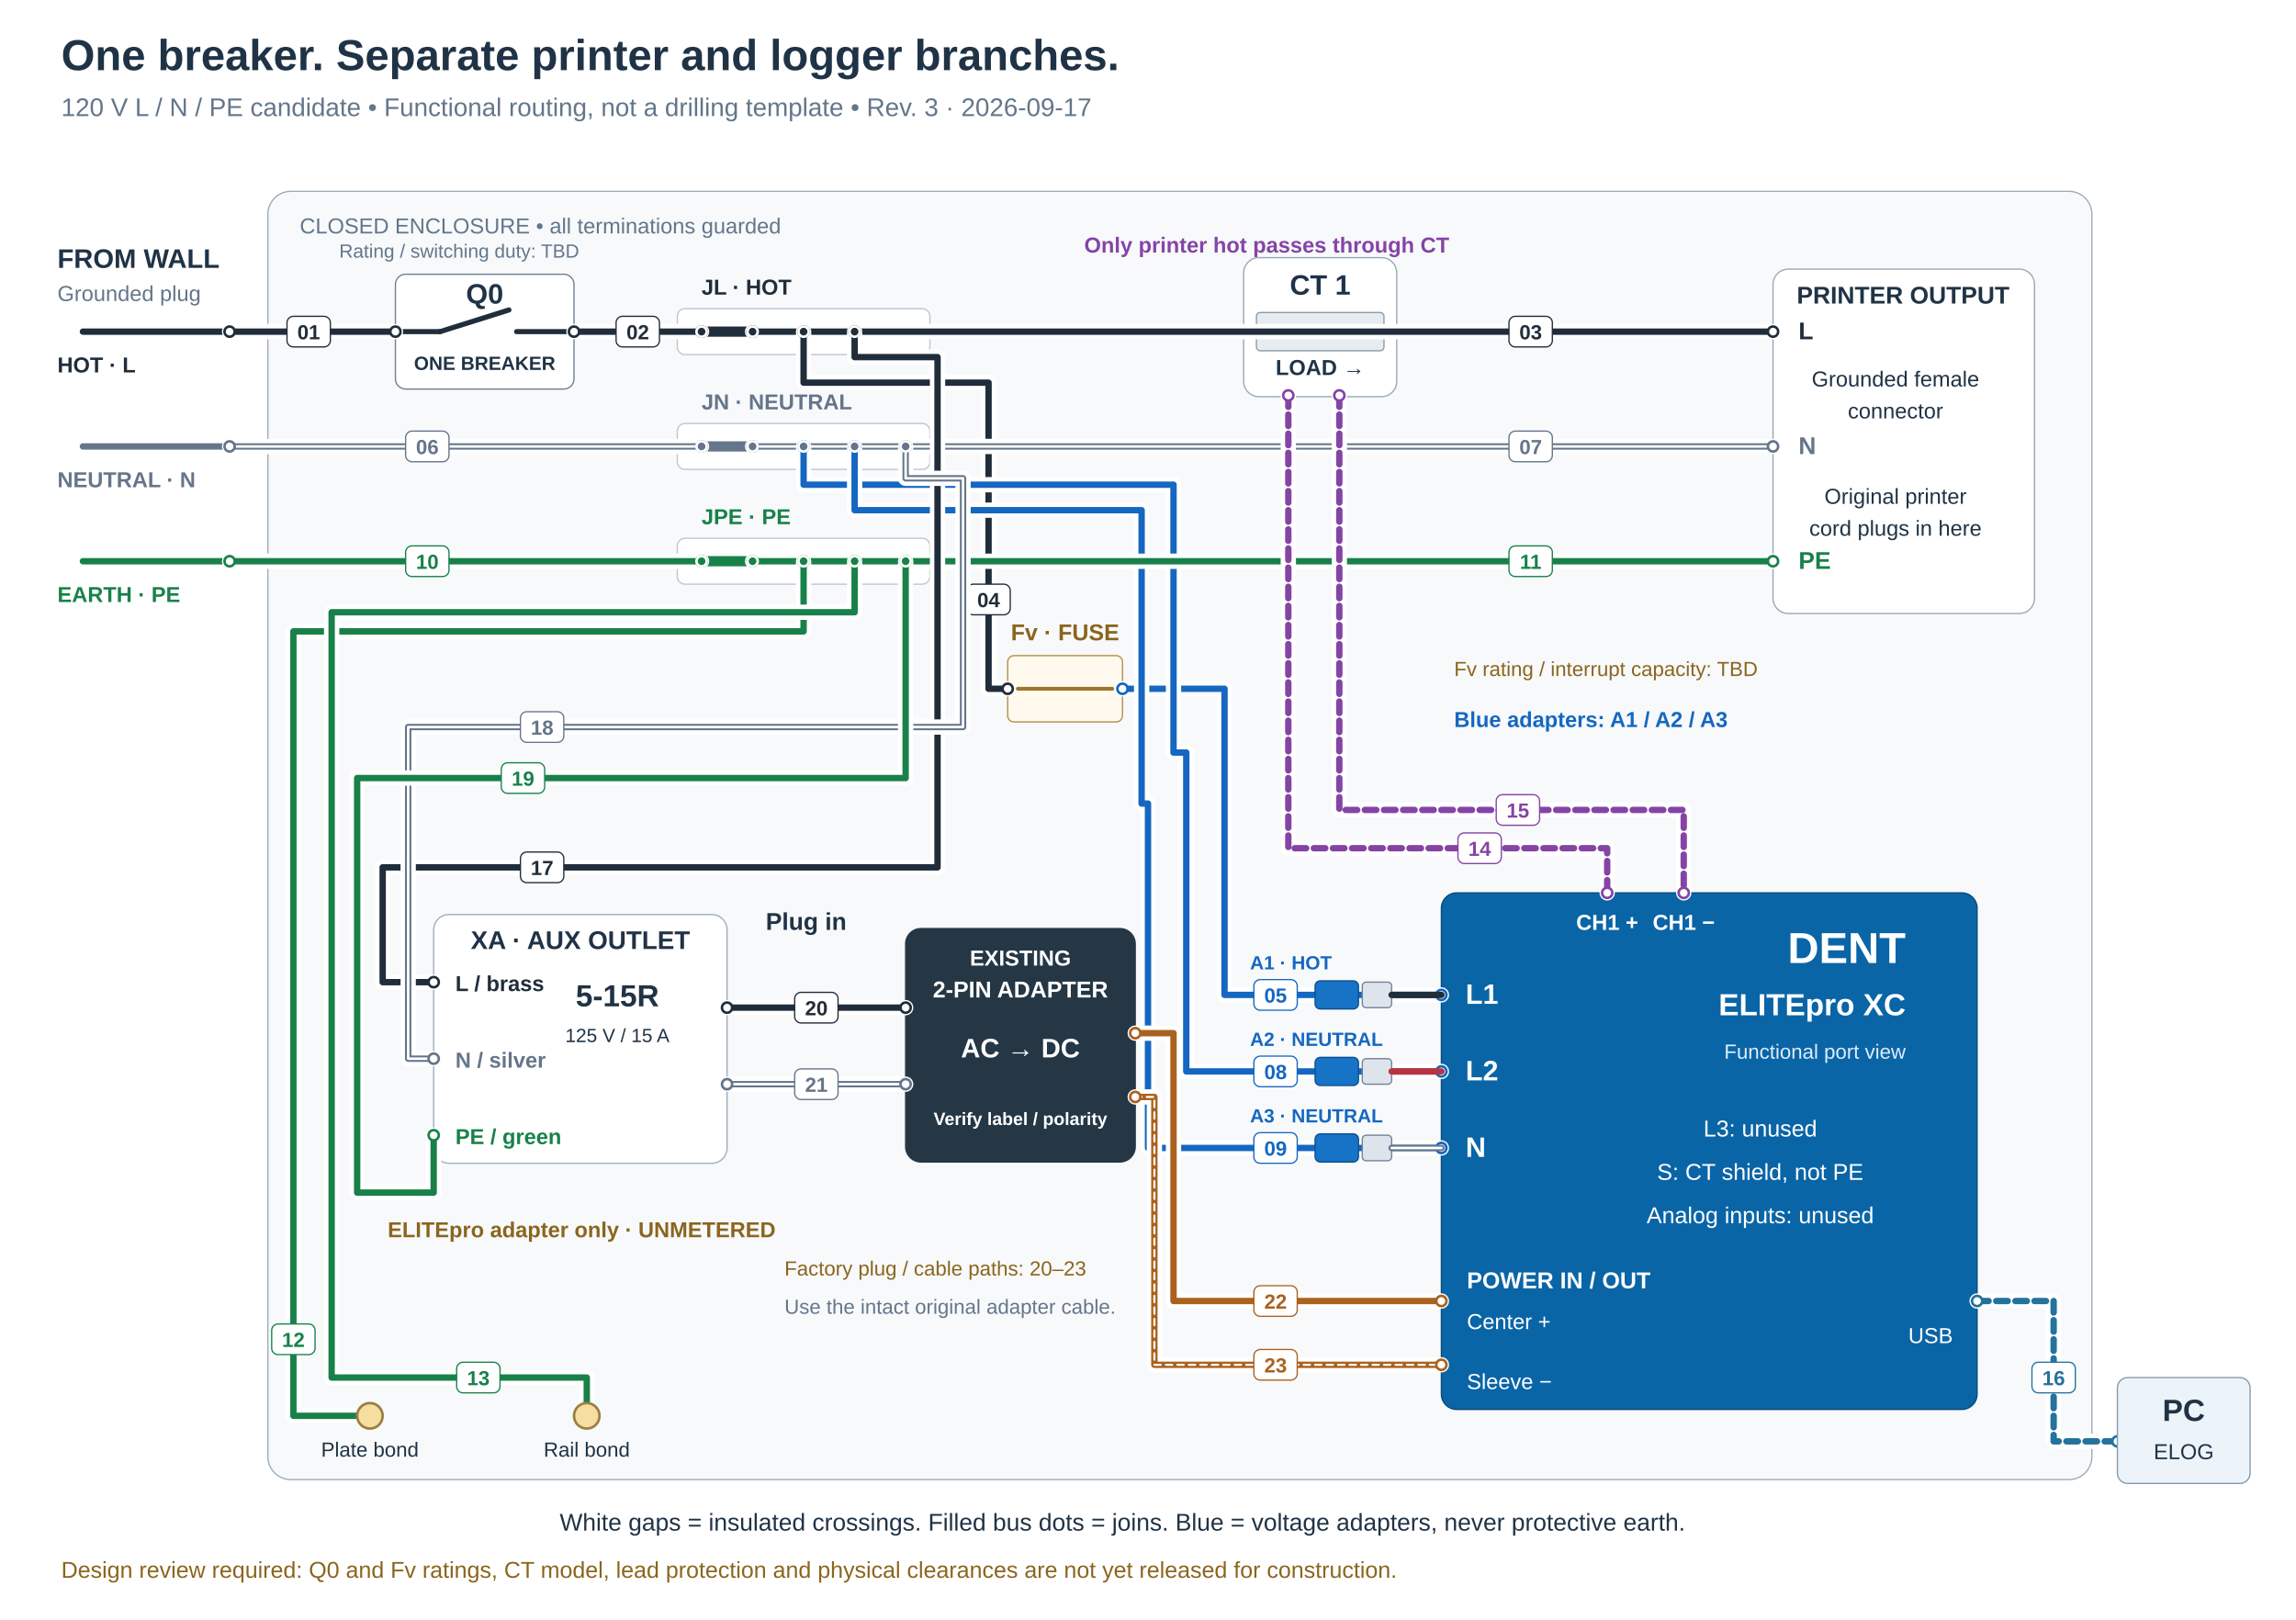
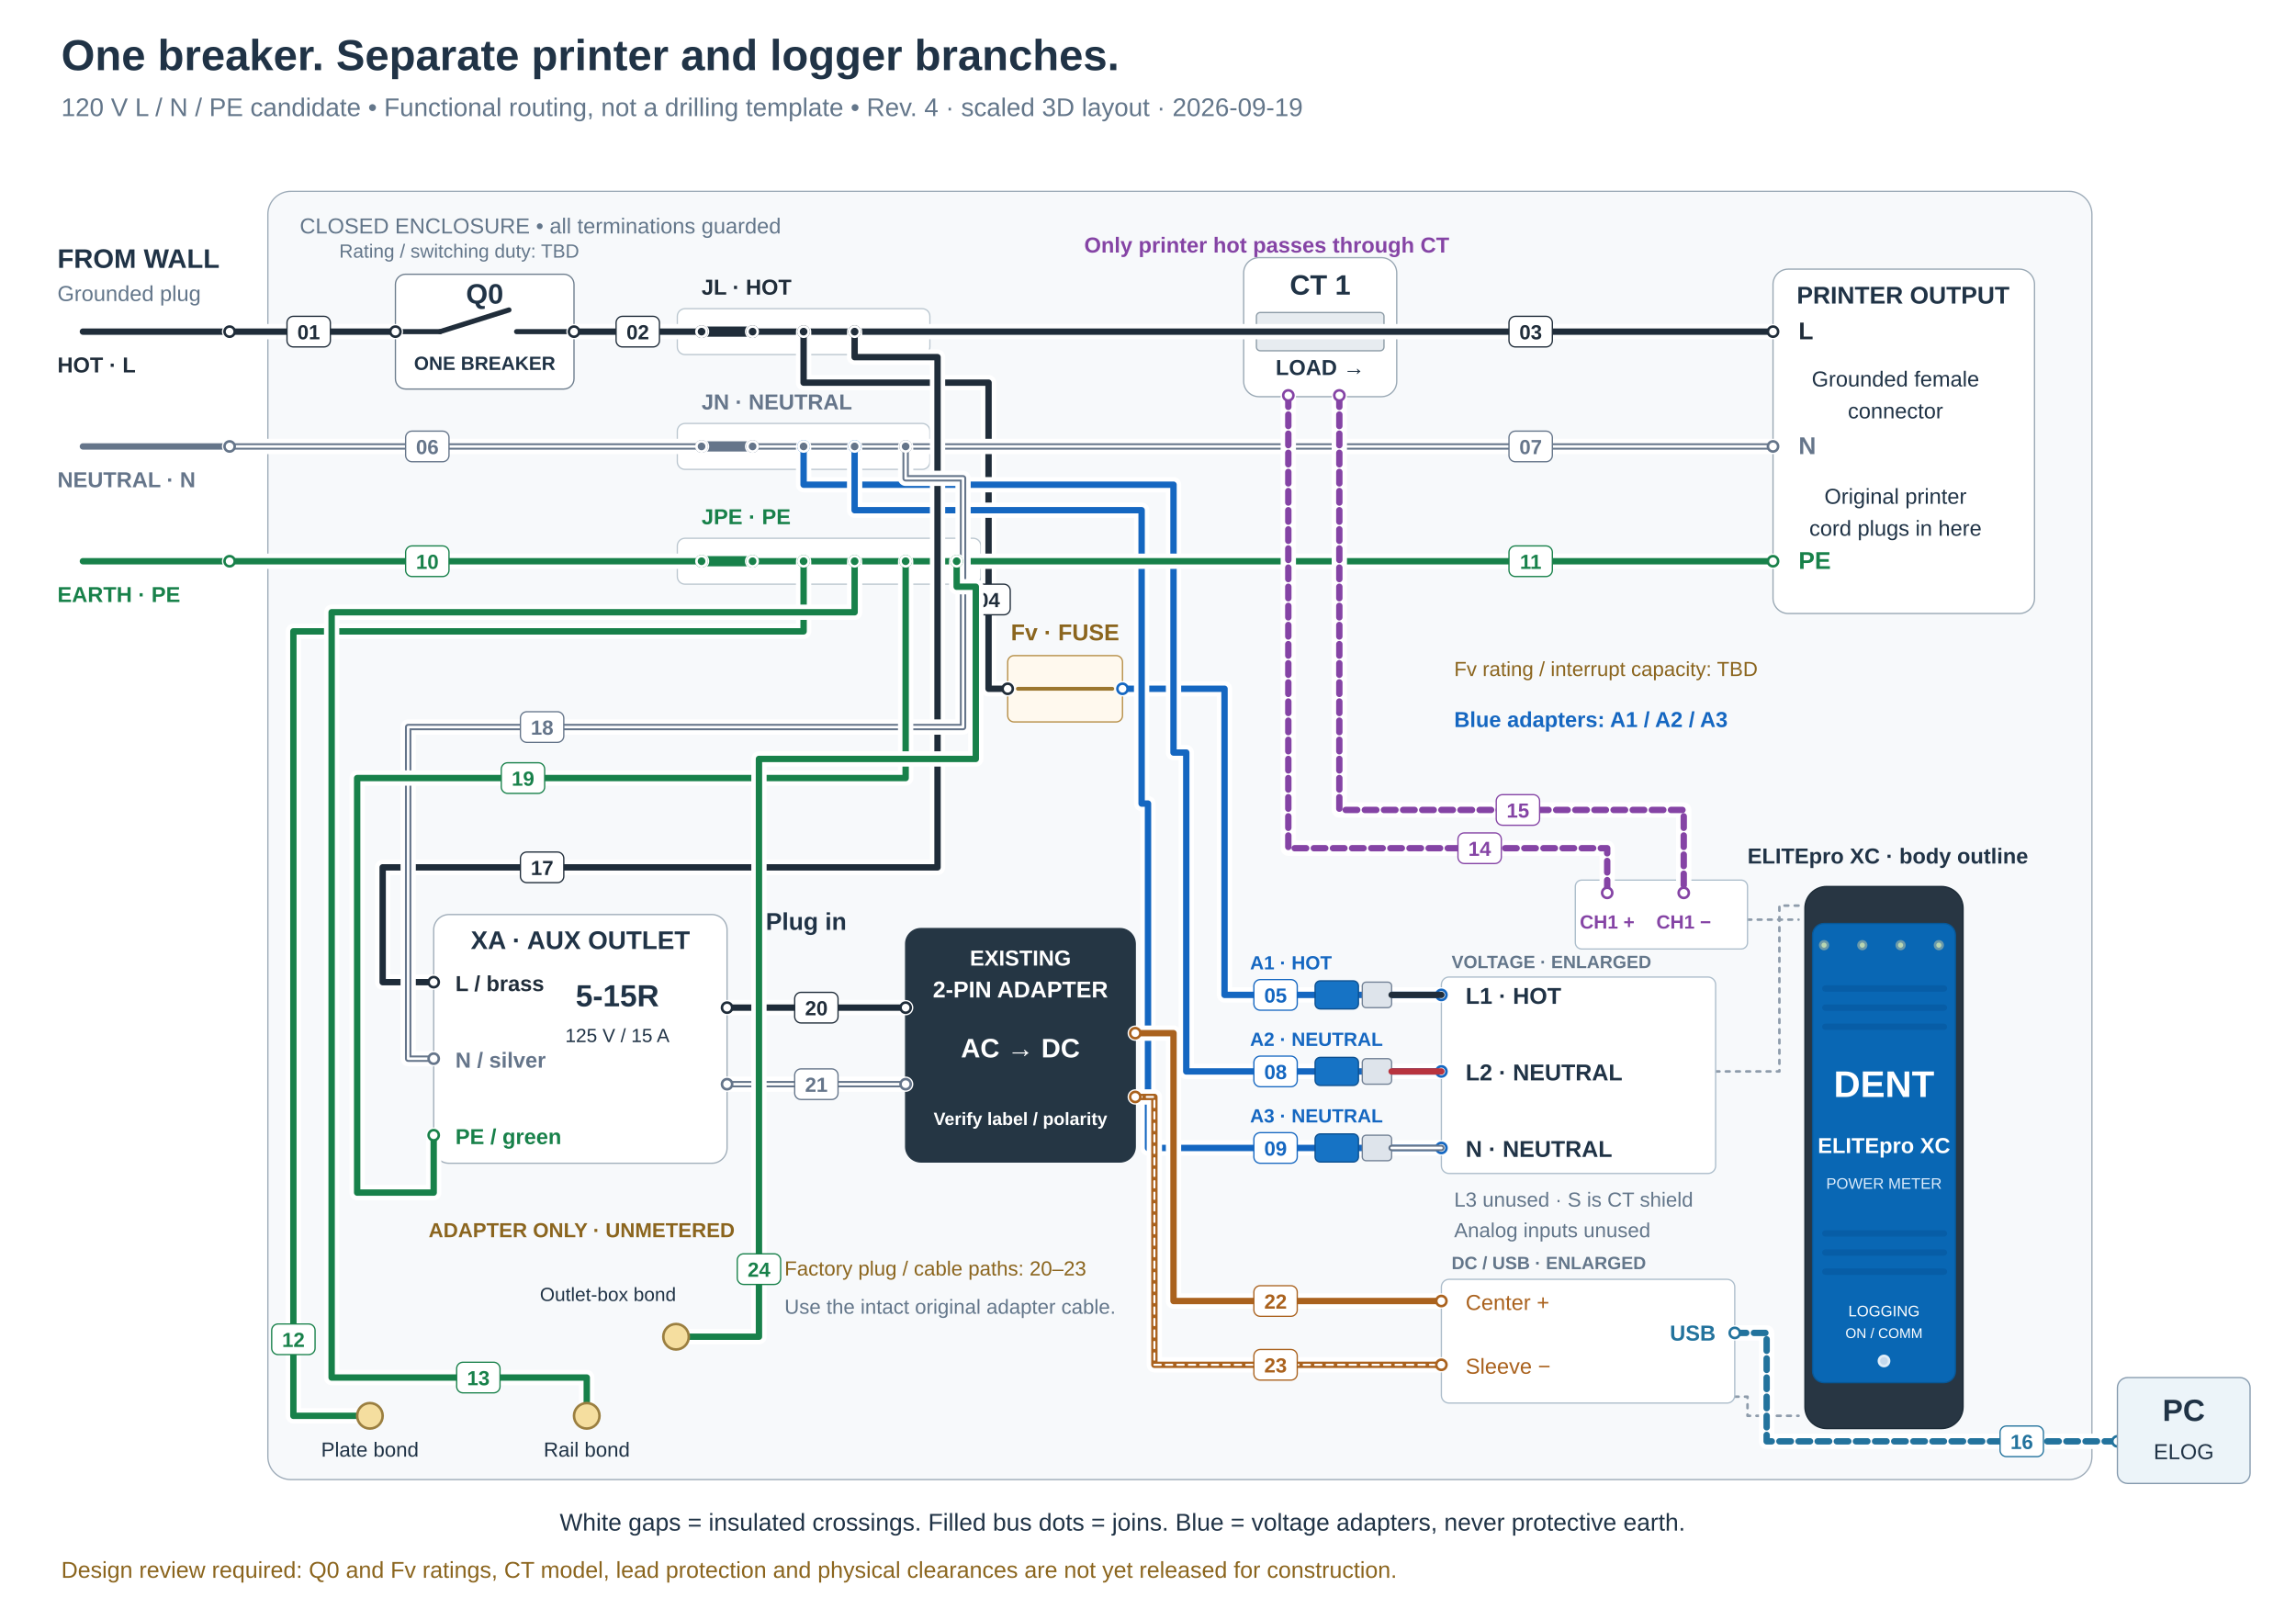
- <svg xmlns="http://www.w3.org/2000/svg" width="1800" height="1270" viewBox="0 0 1800 1270" role="img" aria-label="Single-breaker ELITEpro XC enclosure schematic, revision 3">
+ <svg xmlns="http://www.w3.org/2000/svg" width="1800" height="1270" viewBox="0 0 1800 1270" role="img" aria-label="Single-breaker ELITEpro XC enclosure schematic, revision 4">
  <style>text{font-family:Arial,Helvetica,sans-serif}.wire{cursor:pointer;transition:opacity .15s}.muted{opacity:.09}.selected .core{stroke-width:9}.wire:focus{outline:none}.wire:focus .core{stroke-width:9}</style>
  <rect x="0" y="0" width="1800" height="1270" rx="0" fill="#fff" stroke="#fff" />
  <text x="48" y="55" font-size="34" fill="#203346" font-weight="700" text-anchor="start">One breaker. Separate printer and logger branches.</text>
-   <text x="48" y="91" font-size="20" fill="#63768a" font-weight="400" text-anchor="start">120 V L / N / PE candidate • Functional routing, not a drilling template • Rev. 3 · 2026-09-17</text>
+   <text x="48" y="91" font-size="20" fill="#63768a" font-weight="400" text-anchor="start">120 V L / N / PE candidate • Functional routing, not a drilling template • Rev. 4 · scaled 3D layout · 2026-09-19</text>
  <rect x="210" y="150" width="1430" height="1010" rx="18" fill="#f7f9fb" stroke="#9dabb8" />
  <text x="235" y="183" font-size="17" fill="#63768a" font-weight="400" text-anchor="start">CLOSED ENCLOSURE • all terminations guarded</text>
  <text x="45" y="210" font-size="21" fill="#203346" font-weight="700" text-anchor="start">FROM WALL</text>
  <text x="45" y="236" font-size="17" fill="#63768a" font-weight="400" text-anchor="start">Grounded plug</text>
  <polyline points="65,260 180,260" fill="none" stroke="#202d3a" stroke-width="5" stroke-linecap="round" stroke-linejoin="round" />
  <text x="45" y="292" font-size="17" fill="#202d3a" font-weight="600" text-anchor="start">HOT · L</text>
  <polyline points="65,350 180,350" fill="none" stroke="#65758a" stroke-width="5" stroke-linecap="round" stroke-linejoin="round" />
  <text x="45" y="382" font-size="17" fill="#65758a" font-weight="600" text-anchor="start">NEUTRAL · N</text>
  <polyline points="65,440 180,440" fill="none" stroke="#18814a" stroke-width="5" stroke-linecap="round" stroke-linejoin="round" />
  <text x="45" y="472" font-size="17" fill="#18814a" font-weight="600" text-anchor="start">EARTH · PE</text>
  <rect x="310" y="215" width="140" height="90" rx="8" fill="#fff" stroke="#6e7e8e" />
  <text x="380" y="238" font-size="22" fill="#203346" font-weight="700" text-anchor="middle">Q0</text>
  <polyline points="310,260 345,260" fill="none" stroke="#202d3a" stroke-width="4" stroke-linecap="round" stroke-linejoin="round" />
  <polyline points="405,260 450,260" fill="none" stroke="#202d3a" stroke-width="4" stroke-linecap="round" stroke-linejoin="round" />
  <polyline points="345,260 399,243" fill="none" stroke="#202d3a" stroke-width="4" stroke-linecap="round" stroke-linejoin="round" />
  <text x="380" y="290" font-size="15" fill="#203346" font-weight="700" text-anchor="middle">ONE BREAKER</text>
  <text x="360" y="202" font-size="15" fill="#63768a" font-weight="400" text-anchor="middle">Rating / switching duty: TBD</text>
  <rect x="531" y="242" width="198" height="36" rx="6" fill="#fff" stroke="#bbc7d0" />
  <polyline points="550,260 710,260" fill="none" stroke="#202d3a" stroke-width="8" stroke-linecap="round" stroke-linejoin="round" />
  <text x="550" y="231" font-size="17" fill="#202d3a" font-weight="700" text-anchor="start">JL · HOT</text>
  <rect x="531" y="332" width="198" height="36" rx="6" fill="#fff" stroke="#bbc7d0" />
  <polyline points="550,350 710,350" fill="none" stroke="#65758a" stroke-width="8" stroke-linecap="round" stroke-linejoin="round" />
  <text x="550" y="321" font-size="17" fill="#65758a" font-weight="700" text-anchor="start">JN · NEUTRAL</text>
-   <rect x="531" y="422" width="198" height="36" rx="6" fill="#fff" stroke="#bbc7d0" />
-   <polyline points="550,440 710,440" fill="none" stroke="#18814a" stroke-width="8" stroke-linecap="round" stroke-linejoin="round" />
+   <rect x="531" y="422" width="238" height="36" rx="6" fill="#fff" stroke="#bbc7d0" />
+   <polyline points="550,440 750,440" fill="none" stroke="#18814a" stroke-width="8" stroke-linecap="round" stroke-linejoin="round" />
  <text x="550" y="411" font-size="17" fill="#18814a" font-weight="700" text-anchor="start">JPE · PE</text>
  <rect x="975" y="202" width="120" height="109" rx="12" fill="#fff" stroke="#99a8b4" />
  <rect x="985" y="245" width="100" height="30" rx="3" fill="#e7ecf0" stroke="#8c9ba6" />
  <text x="1035" y="231" font-size="22" fill="#203346" font-weight="700" text-anchor="middle">CT 1</text>
  <text x="1035" y="294" font-size="17" fill="#203346" font-weight="700" text-anchor="middle">LOAD →</text>
  <text x="850" y="198" font-size="17" fill="#8544a5" font-weight="600" text-anchor="start">Only printer hot passes through CT</text>
  <rect x="1390" y="211" width="205" height="270" rx="12" fill="#fff" stroke="#99a8b4" />
  <text x="1492" y="238" font-size="19" fill="#203346" font-weight="700" text-anchor="middle">PRINTER OUTPUT</text>
  <text x="1410" y="266" font-size="19" fill="#202d3a" font-weight="700" text-anchor="start">L</text>
  <text x="1410" y="356" font-size="19" fill="#65758a" font-weight="700" text-anchor="start">N</text>
  <text x="1410" y="446" font-size="19" fill="#18814a" font-weight="700" text-anchor="start">PE</text>
  <text x="1486" y="303" font-size="17" fill="#203346" font-weight="400" text-anchor="middle">Grounded female</text>
  <text x="1486" y="328" font-size="17" fill="#203346" font-weight="400" text-anchor="middle">connector</text>
  <text x="1486" y="395" font-size="17" fill="#203346" font-weight="400" text-anchor="middle">Original printer</text>
  <text x="1486" y="420" font-size="17" fill="#203346" font-weight="400" text-anchor="middle">cord plugs in here</text>
  <rect x="790" y="514" width="90" height="52" rx="5" fill="#fff9ee" stroke="#b58d46" />
  <polyline points="798,540 872,540" fill="none" stroke="#9c772f" stroke-width="3" stroke-linecap="round" stroke-linejoin="round" />
  <text x="835" y="502" font-size="18" fill="#8b651e" font-weight="700" text-anchor="middle">Fv · FUSE</text>
  <text x="1140" y="530" font-size="16" fill="#8b651e" font-weight="400" text-anchor="start">Fv rating / interrupt capacity: TBD</text>
  <text x="1140" y="570" font-size="17" fill="#1567c1" font-weight="700" text-anchor="start">Blue adapters: A1 / A2 / A3</text>
-   <rect x="1130" y="700" width="420" height="405" rx="12" fill="#0a65a7" stroke="#084a78" />
-   <text x="1494" y="755" font-size="34" fill="#fff" font-weight="700" text-anchor="end">DENT</text>
-   <text x="1494" y="796" font-size="24" fill="#fff" font-weight="600" text-anchor="end">ELITEpro XC</text>
-   <text x="1494" y="830" font-size="16" fill="#dfedfa" font-weight="400" text-anchor="end">Functional port view</text>
-   <text x="1149" y="787" font-size="22" fill="#fff" font-weight="700" text-anchor="start">L1</text>
-   <text x="1149" y="847" font-size="22" fill="#fff" font-weight="700" text-anchor="start">L2</text>
-   <text x="1149" y="907" font-size="22" fill="#fff" font-weight="700" text-anchor="start">N</text>
-   <text x="1380" y="891" font-size="18" fill="#fff" font-weight="500" text-anchor="middle">L3: unused</text>
-   <text x="1380" y="925" font-size="18" fill="#fff" font-weight="500" text-anchor="middle">S: CT shield, not PE</text>
-   <text x="1380" y="959" font-size="18" fill="#fff" font-weight="500" text-anchor="middle">Analog inputs: unused</text>
-   <text x="1260" y="729" font-size="17" fill="#fff" font-weight="600" text-anchor="middle">CH1 +</text>
-   <text x="1320" y="729" font-size="17" fill="#fff" font-weight="600" text-anchor="middle">CH1 −</text>
-   <text x="1150" y="1010" font-size="18" fill="#fff" font-weight="600" text-anchor="start">POWER IN / OUT</text>
-   <text x="1150" y="1042" font-size="17" fill="#fff" font-weight="400" text-anchor="start">Center +</text>
-   <text x="1150" y="1089" font-size="17" fill="#fff" font-weight="400" text-anchor="start">Sleeve −</text>
-   <text x="1531" y="1053" font-size="17" fill="#fff" font-weight="500" text-anchor="end">USB</text>
+   <polyline points="1370,721 1410,721" fill="none" stroke="#8e9cab" stroke-width="2" stroke-linecap="round" stroke-linejoin="round" stroke-dasharray="3 5" />
+   <polyline points="1345,840 1395,840 1395,710 1410,710" fill="none" stroke="#8e9cab" stroke-width="2" stroke-linecap="round" stroke-linejoin="round" stroke-dasharray="3 5" />
+   <polyline points="1360,1095 1370,1095 1370,1110 1410,1110" fill="none" stroke="#8e9cab" stroke-width="2" stroke-linecap="round" stroke-linejoin="round" stroke-dasharray="3 5" />
+   <text x="1480" y="677" font-size="17" fill="#203346" font-weight="600" text-anchor="middle">ELITEpro XC · body outline</text>
+   <rect x="1415" y="695" width="124" height="425" rx="17" fill="#283643" stroke="#1a2935" id="elitepro-body" />
+   <rect x="1421" y="724" width="112" height="360" rx="9" fill="#0967b4" stroke="#075797" />
+   <circle cx="1430" cy="741" r="3" fill="#b9d6b1" stroke="#6b99aa" stroke-width="2" />
+   <circle cx="1460" cy="741" r="3" fill="#b9d6b1" stroke="#6b99aa" stroke-width="2" />
+   <circle cx="1490" cy="741" r="3" fill="#b9d6b1" stroke="#6b99aa" stroke-width="2" />
+   <circle cx="1520" cy="741" r="3" fill="#b9d6b1" stroke="#6b99aa" stroke-width="2" />
+   <rect x="1429" y="773" width="97" height="4" rx="2" fill="#075da6" stroke="#075da6" />
+   <rect x="1429" y="788" width="97" height="4" rx="2" fill="#075da6" stroke="#075da6" />
+   <rect x="1429" y="803" width="97" height="4" rx="2" fill="#075da6" stroke="#075da6" />
+   <rect x="1429" y="965" width="97" height="4" rx="2" fill="#075da6" stroke="#075da6" />
+   <rect x="1429" y="980" width="97" height="4" rx="2" fill="#075da6" stroke="#075da6" />
+   <rect x="1429" y="995" width="97" height="4" rx="2" fill="#075da6" stroke="#075da6" />
+   <text x="1477" y="860" font-size="29" fill="#fff" font-weight="700" text-anchor="middle">DENT</text>
+   <text x="1477" y="904" font-size="17" fill="#fff" font-weight="600" text-anchor="middle">ELITEpro XC</text>
+   <text x="1477" y="932" font-size="12" fill="#dcecfb" font-weight="500" text-anchor="middle">POWER METER</text>
+   <text x="1477" y="1032" font-size="12" fill="#fff" font-weight="500" text-anchor="middle">LOGGING</text>
+   <text x="1477" y="1049" font-size="11" fill="#fff" font-weight="400" text-anchor="middle">ON / COMM</text>
+   <circle cx="1477" cy="1067" r="4" fill="#c4d8ec" stroke="#e0edf8" stroke-width="2" />
+   <rect x="1235" y="690" width="135" height="54" rx="5" fill="#fff" stroke="#acbdcb" />
+   <text x="1260" y="728" font-size="15" fill="#8544a5" font-weight="600" text-anchor="middle">CH1 +</text>
+   <text x="1320" y="728" font-size="15" fill="#8544a5" font-weight="600" text-anchor="middle">CH1 −</text>
+   <text x="1138" y="759" font-size="14" fill="#63768a" font-weight="600" text-anchor="start">VOLTAGE · ENLARGED</text>
+   <rect x="1130" y="766" width="215" height="154" rx="6" fill="#fff" stroke="#acbdcb" />
+   <text x="1149" y="787" font-size="18" fill="#203346" font-weight="600" text-anchor="start">L1 · HOT</text>
+   <text x="1149" y="847" font-size="18" fill="#203346" font-weight="600" text-anchor="start">L2 · NEUTRAL</text>
+   <text x="1149" y="907" font-size="18" fill="#203346" font-weight="600" text-anchor="start">N · NEUTRAL</text>
+   <text x="1140" y="946" font-size="16" fill="#63768a" font-weight="400" text-anchor="start">L3 unused · S is CT shield</text>
+   <text x="1140" y="970" font-size="16" fill="#63768a" font-weight="400" text-anchor="start">Analog inputs unused</text>
+   <text x="1138" y="995" font-size="14" fill="#63768a" font-weight="600" text-anchor="start">DC / USB · ENLARGED</text>
+   <rect x="1130" y="1003" width="230" height="97" rx="6" fill="#fff" stroke="#acbdcb" />
+   <text x="1149" y="1027" font-size="17" fill="#aa621e" font-weight="400" text-anchor="start">Center +</text>
+   <text x="1149" y="1077" font-size="17" fill="#aa621e" font-weight="400" text-anchor="start">Sleeve −</text>
+   <text x="1345" y="1051" font-size="17" fill="#23739d" font-weight="600" text-anchor="end">USB</text>
  <rect x="340" y="717" width="230" height="195" rx="12" fill="#fff" stroke="#a0adb9" />
  <text x="455" y="744" font-size="20" fill="#203346" font-weight="700" text-anchor="middle">XA · AUX OUTLET</text>
  <text x="357" y="777" font-size="17" fill="#202d3a" font-weight="600" text-anchor="start">L / brass</text>
  <text x="357" y="837" font-size="17" fill="#65758a" font-weight="600" text-anchor="start">N / silver</text>
  <text x="357" y="897" font-size="17" fill="#18814a" font-weight="600" text-anchor="start">PE / green</text>
  <text x="484" y="789" font-size="24" fill="#203346" font-weight="700" text-anchor="middle">5-15R</text>
  <text x="484" y="817" font-size="15" fill="#203346" font-weight="400" text-anchor="middle">125 V / 15 A</text>
-   <text x="456" y="970" font-size="17" fill="#8b651e" font-weight="600" text-anchor="middle">ELITEpro adapter only · UNMETERED</text>
+   <text x="456" y="970" font-size="16" fill="#8b651e" font-weight="600" text-anchor="middle">ADAPTER ONLY · UNMETERED</text>
  <rect x="710" y="728" width="180" height="183" rx="12" fill="#253644" stroke="#253644" />
  <text x="800" y="757" font-size="17" fill="#fff" font-weight="600" text-anchor="middle">EXISTING</text>
  <text x="800" y="782" font-size="18" fill="#fff" font-weight="600" text-anchor="middle">2-PIN ADAPTER</text>
  <text x="800" y="829" font-size="21" fill="#fff" font-weight="600" text-anchor="middle">AC → DC</text>
  <text x="800" y="882" font-size="14" fill="#fff" font-weight="600" text-anchor="middle">Verify label / polarity</text>
  <text x="632" y="729" font-size="19" fill="#203346" font-weight="600" text-anchor="middle">Plug in</text>
  <text x="615" y="1000" font-size="16" fill="#8b651e" font-weight="400" text-anchor="start">Factory plug / cable paths: 20–23</text>
  <text x="615" y="1030" font-size="16" fill="#63768a" font-weight="400" text-anchor="start">Use the intact original adapter cable.</text>
  <g class="wire" id="wire-01" data-id="01" data-kind="L" tabindex="0" role="button" aria-label="01: Input hot → Q0 IN">
    <polyline points="180,260 310,260" fill="none" stroke="#fff" stroke-width="12" stroke-linecap="round" stroke-linejoin="round" />
    <polyline points="180,260 310,260" fill="none" stroke="#202d3a" stroke-width="5" stroke-linecap="round" stroke-linejoin="round" class="core" />
    <circle cx="180" cy="260" r="4" fill="#fff" stroke="#202d3a" stroke-width="2" />
    <circle cx="310" cy="260" r="4" fill="#fff" stroke="#202d3a" stroke-width="2" />
    <rect x="225" y="248" width="34" height="24" rx="5" fill="#fff" stroke="#202d3a" />
    <text x="242" y="266" font-size="16" fill="#202d3a" font-weight="700" text-anchor="middle">01</text>
  </g>
  <g class="wire" id="wire-02" data-id="02" data-kind="L" tabindex="0" role="button" aria-label="02: Q0 OUT → hot distribution JL">
    <polyline points="450,260 550,260" fill="none" stroke="#fff" stroke-width="12" stroke-linecap="round" stroke-linejoin="round" />
    <polyline points="450,260 550,260" fill="none" stroke="#202d3a" stroke-width="5" stroke-linecap="round" stroke-linejoin="round" class="core" />
    <circle cx="450" cy="260" r="4" fill="#fff" stroke="#202d3a" stroke-width="2" />
    <circle cx="550" cy="260" r="4" fill="#fff" stroke="#202d3a" stroke-width="2" />
    <rect x="483" y="248" width="34" height="24" rx="5" fill="#fff" stroke="#202d3a" />
    <text x="500" y="266" font-size="16" fill="#202d3a" font-weight="700" text-anchor="middle">02</text>
  </g>
  <g class="wire" id="wire-03" data-id="03" data-kind="L" tabindex="0" role="button" aria-label="03: JL → printer hot; one pass through CT">
    <polyline points="590,260 1390,260" fill="none" stroke="#fff" stroke-width="12" stroke-linecap="round" stroke-linejoin="round" />
    <polyline points="590,260 1390,260" fill="none" stroke="#202d3a" stroke-width="5" stroke-linecap="round" stroke-linejoin="round" class="core" />
    <circle cx="590" cy="260" r="4" fill="#fff" stroke="#202d3a" stroke-width="2" />
    <circle cx="1390" cy="260" r="4" fill="#fff" stroke="#202d3a" stroke-width="2" />
    <rect x="1183" y="248" width="34" height="24" rx="5" fill="#fff" stroke="#202d3a" />
    <text x="1200" y="266" font-size="16" fill="#202d3a" font-weight="700" text-anchor="middle">03</text>
  </g>
  <g class="wire" id="wire-04" data-id="04" data-kind="L" tabindex="0" role="button" aria-label="04: JL → Fv voltage-tap fuse">
    <polyline points="630,260 630,300 775,300 775,540 790,540" fill="none" stroke="#fff" stroke-width="12" stroke-linecap="round" stroke-linejoin="round" />
    <polyline points="630,260 630,300 775,300 775,540 790,540" fill="none" stroke="#202d3a" stroke-width="5" stroke-linecap="round" stroke-linejoin="round" class="core" />
    <circle cx="630" cy="260" r="4" fill="#fff" stroke="#202d3a" stroke-width="2" />
    <circle cx="790" cy="540" r="4" fill="#fff" stroke="#202d3a" stroke-width="2" />
    <rect x="758" y="458" width="34" height="24" rx="5" fill="#fff" stroke="#202d3a" />
    <text x="775" y="476" font-size="16" fill="#202d3a" font-weight="700" text-anchor="middle">04</text>
  </g>
  <g class="wire" id="wire-05" data-id="05" data-kind="V" tabindex="0" role="button" aria-label="05: Fv → blue A1 → full lead → L1 (HOT)">
    <polyline points="880,540 960,540 960,780 1130,780" fill="none" stroke="#fff" stroke-width="12" stroke-linecap="round" stroke-linejoin="round" />
    <polyline points="880,540 960,540 960,780 1130,780" fill="none" stroke="#1567c1" stroke-width="5" stroke-linecap="round" stroke-linejoin="round" class="core" />
    <circle cx="880" cy="540" r="4" fill="#fff" stroke="#1567c1" stroke-width="2" />
    <circle cx="1130" cy="780" r="4" fill="#fff" stroke="#1567c1" stroke-width="2" />
    <rect x="983" y="768" width="34" height="24" rx="5" fill="#fff" stroke="#1567c1" />
    <text x="1000" y="786" font-size="16" fill="#1567c1" font-weight="700" text-anchor="middle">05</text>
  </g>
  <g class="wire" id="wire-06" data-id="06" data-kind="N" tabindex="0" role="button" aria-label="06: Input neutral → neutral distribution JN">
    <polyline points="180,350 550,350" fill="none" stroke="#fff" stroke-width="12" stroke-linecap="round" stroke-linejoin="round" />
    <polyline points="180,350 550,350" fill="none" stroke="#65758a" stroke-width="5" stroke-linecap="round" stroke-linejoin="round" class="core" />
    <polyline points="180,350 550,350" fill="none" stroke="#fff" stroke-width="2" stroke-linecap="round" stroke-linejoin="round" />
    <circle cx="180" cy="350" r="4" fill="#fff" stroke="#65758a" stroke-width="2" />
    <circle cx="550" cy="350" r="4" fill="#fff" stroke="#65758a" stroke-width="2" />
    <rect x="318" y="338" width="34" height="24" rx="5" fill="#fff" stroke="#65758a" />
    <text x="335" y="356" font-size="16" fill="#65758a" font-weight="700" text-anchor="middle">06</text>
  </g>
  <g class="wire" id="wire-07" data-id="07" data-kind="N" tabindex="0" role="button" aria-label="07: JN → printer neutral; outside CT">
    <polyline points="590,350 1390,350" fill="none" stroke="#fff" stroke-width="12" stroke-linecap="round" stroke-linejoin="round" />
    <polyline points="590,350 1390,350" fill="none" stroke="#65758a" stroke-width="5" stroke-linecap="round" stroke-linejoin="round" class="core" />
    <polyline points="590,350 1390,350" fill="none" stroke="#fff" stroke-width="2" stroke-linecap="round" stroke-linejoin="round" />
    <circle cx="590" cy="350" r="4" fill="#fff" stroke="#65758a" stroke-width="2" />
    <circle cx="1390" cy="350" r="4" fill="#fff" stroke="#65758a" stroke-width="2" />
    <rect x="1183" y="338" width="34" height="24" rx="5" fill="#fff" stroke="#65758a" />
    <text x="1200" y="356" font-size="16" fill="#65758a" font-weight="700" text-anchor="middle">07</text>
  </g>
  <g class="wire" id="wire-08" data-id="08" data-kind="V" tabindex="0" role="button" aria-label="08: JN → blue A2 → full lead → L2 (NEUTRAL)">
    <polyline points="630,350 630,380 920,380 920,590 930,590 930,840 1130,840" fill="none" stroke="#fff" stroke-width="12" stroke-linecap="round" stroke-linejoin="round" />
    <polyline points="630,350 630,380 920,380 920,590 930,590 930,840 1130,840" fill="none" stroke="#1567c1" stroke-width="5" stroke-linecap="round" stroke-linejoin="round" class="core" />
    <circle cx="630" cy="350" r="4" fill="#fff" stroke="#1567c1" stroke-width="2" />
    <circle cx="1130" cy="840" r="4" fill="#fff" stroke="#1567c1" stroke-width="2" />
    <rect x="983" y="828" width="34" height="24" rx="5" fill="#fff" stroke="#1567c1" />
    <text x="1000" y="846" font-size="16" fill="#1567c1" font-weight="700" text-anchor="middle">08</text>
  </g>
  <g class="wire" id="wire-09" data-id="09" data-kind="V" tabindex="0" role="button" aria-label="09: JN → blue A3 → full lead → N (NEUTRAL)">
    <polyline points="670,350 670,400 895,400 895,630 900,630 900,900 1130,900" fill="none" stroke="#fff" stroke-width="12" stroke-linecap="round" stroke-linejoin="round" />
    <polyline points="670,350 670,400 895,400 895,630 900,630 900,900 1130,900" fill="none" stroke="#1567c1" stroke-width="5" stroke-linecap="round" stroke-linejoin="round" class="core" />
    <circle cx="670" cy="350" r="4" fill="#fff" stroke="#1567c1" stroke-width="2" />
    <circle cx="1130" cy="900" r="4" fill="#fff" stroke="#1567c1" stroke-width="2" />
    <rect x="983" y="888" width="34" height="24" rx="5" fill="#fff" stroke="#1567c1" />
    <text x="1000" y="906" font-size="16" fill="#1567c1" font-weight="700" text-anchor="middle">09</text>
  </g>
  <g class="wire" id="wire-10" data-id="10" data-kind="PE" tabindex="0" role="button" aria-label="10: Input PE → protective-earth distribution">
    <polyline points="180,440 550,440" fill="none" stroke="#fff" stroke-width="12" stroke-linecap="round" stroke-linejoin="round" />
    <polyline points="180,440 550,440" fill="none" stroke="#18814a" stroke-width="5" stroke-linecap="round" stroke-linejoin="round" class="core" />
    <circle cx="180" cy="440" r="4" fill="#fff" stroke="#18814a" stroke-width="2" />
    <circle cx="550" cy="440" r="4" fill="#fff" stroke="#18814a" stroke-width="2" />
    <rect x="318" y="428" width="34" height="24" rx="5" fill="#fff" stroke="#18814a" />
    <text x="335" y="446" font-size="16" fill="#18814a" font-weight="700" text-anchor="middle">10</text>
  </g>
  <g class="wire" id="wire-11" data-id="11" data-kind="PE" tabindex="0" role="button" aria-label="11: PE → printer ground; outside CT">
    <polyline points="590,440 1390,440" fill="none" stroke="#fff" stroke-width="12" stroke-linecap="round" stroke-linejoin="round" />
    <polyline points="590,440 1390,440" fill="none" stroke="#18814a" stroke-width="5" stroke-linecap="round" stroke-linejoin="round" class="core" />
    <circle cx="590" cy="440" r="4" fill="#fff" stroke="#18814a" stroke-width="2" />
    <circle cx="1390" cy="440" r="4" fill="#fff" stroke="#18814a" stroke-width="2" />
    <rect x="1183" y="428" width="34" height="24" rx="5" fill="#fff" stroke="#18814a" />
    <text x="1200" y="446" font-size="16" fill="#18814a" font-weight="700" text-anchor="middle">11</text>
  </g>
  <g class="wire" id="wire-12" data-id="12" data-kind="PE" tabindex="0" role="button" aria-label="12: PE → dedicated metal-plate bond">
    <polyline points="630,440 630,495 230,495 230,1110 290,1110" fill="none" stroke="#fff" stroke-width="12" stroke-linecap="round" stroke-linejoin="round" />
    <polyline points="630,440 630,495 230,495 230,1110 290,1110" fill="none" stroke="#18814a" stroke-width="5" stroke-linecap="round" stroke-linejoin="round" class="core" />
    <circle cx="630" cy="440" r="4" fill="#fff" stroke="#18814a" stroke-width="2" />
    <circle cx="290" cy="1110" r="4" fill="#fff" stroke="#18814a" stroke-width="2" />
    <rect x="213" y="1038" width="34" height="24" rx="5" fill="#fff" stroke="#18814a" />
    <text x="230" y="1056" font-size="16" fill="#18814a" font-weight="700" text-anchor="middle">12</text>
  </g>
  <g class="wire" id="wire-13" data-id="13" data-kind="PE" tabindex="0" role="button" aria-label="13: PE → dedicated metal-rail bond">
    <polyline points="670,440 670,480 260,480 260,1080 460,1080 460,1110" fill="none" stroke="#fff" stroke-width="12" stroke-linecap="round" stroke-linejoin="round" />
    <polyline points="670,440 670,480 260,480 260,1080 460,1080 460,1110" fill="none" stroke="#18814a" stroke-width="5" stroke-linecap="round" stroke-linejoin="round" class="core" />
    <circle cx="670" cy="440" r="4" fill="#fff" stroke="#18814a" stroke-width="2" />
    <circle cx="460" cy="1110" r="4" fill="#fff" stroke="#18814a" stroke-width="2" />
    <rect x="358" y="1068" width="34" height="24" rx="5" fill="#fff" stroke="#18814a" />
    <text x="375" y="1086" font-size="16" fill="#18814a" font-weight="700" text-anchor="middle">13</text>
  </g>
  <g class="wire" id="wire-14" data-id="14" data-kind="CT" tabindex="0" role="button" aria-label="14: CT white (+) → current-input CH1 +">
    <polyline points="1010,310 1010,665 1260,665 1260,700" fill="none" stroke="#fff" stroke-width="12" stroke-linecap="round" stroke-linejoin="round" />
    <polyline points="1010,310 1010,665 1260,665 1260,700" fill="none" stroke="#8544a5" stroke-width="5" stroke-linecap="round" stroke-linejoin="round" class="core" stroke-dasharray="9 6" />
    <circle cx="1010" cy="310" r="4" fill="#fff" stroke="#8544a5" stroke-width="2" />
    <circle cx="1260" cy="700" r="4" fill="#fff" stroke="#8544a5" stroke-width="2" />
    <rect x="1143" y="653" width="34" height="24" rx="5" fill="#fff" stroke="#8544a5" />
    <text x="1160" y="671" font-size="16" fill="#8544a5" font-weight="700" text-anchor="middle">14</text>
  </g>
  <g class="wire" id="wire-15" data-id="15" data-kind="CT" tabindex="0" role="button" aria-label="15: CT black (−) → current-input CH1 −">
    <polyline points="1050,310 1050,635 1320,635 1320,700" fill="none" stroke="#fff" stroke-width="12" stroke-linecap="round" stroke-linejoin="round" />
    <polyline points="1050,310 1050,635 1320,635 1320,700" fill="none" stroke="#8544a5" stroke-width="5" stroke-linecap="round" stroke-linejoin="round" class="core" stroke-dasharray="9 6" />
    <circle cx="1050" cy="310" r="4" fill="#fff" stroke="#8544a5" stroke-width="2" />
    <circle cx="1320" cy="700" r="4" fill="#fff" stroke="#8544a5" stroke-width="2" />
    <rect x="1173" y="623" width="34" height="24" rx="5" fill="#fff" stroke="#8544a5" />
    <text x="1190" y="641" font-size="16" fill="#8544a5" font-weight="700" text-anchor="middle">15</text>
  </g>
  <g class="wire" id="wire-16" data-id="16" data-kind="USB" tabindex="0" role="button" aria-label="16: USB Type B → protected exit → ELOG computer">
-     <polyline points="1550,1020 1610,1020 1610,1130 1660,1130" fill="none" stroke="#fff" stroke-width="12" stroke-linecap="round" stroke-linejoin="round" />
-     <polyline points="1550,1020 1610,1020 1610,1130 1660,1130" fill="none" stroke="#23739d" stroke-width="5" stroke-linecap="round" stroke-linejoin="round" class="core" stroke-dasharray="9 6" />
-     <circle cx="1550" cy="1020" r="4" fill="#fff" stroke="#23739d" stroke-width="2" />
+     <polyline points="1360,1045 1385,1045 1385,1130 1660,1130" fill="none" stroke="#fff" stroke-width="12" stroke-linecap="round" stroke-linejoin="round" />
+     <polyline points="1360,1045 1385,1045 1385,1130 1660,1130" fill="none" stroke="#23739d" stroke-width="5" stroke-linecap="round" stroke-linejoin="round" class="core" stroke-dasharray="9 6" />
+     <circle cx="1360" cy="1045" r="4" fill="#fff" stroke="#23739d" stroke-width="2" />
    <circle cx="1660" cy="1130" r="4" fill="#fff" stroke="#23739d" stroke-width="2" />
-     <rect x="1593" y="1068" width="34" height="24" rx="5" fill="#fff" stroke="#23739d" />
-     <text x="1610" y="1086" font-size="16" fill="#23739d" font-weight="700" text-anchor="middle">16</text>
+     <rect x="1568" y="1118" width="34" height="24" rx="5" fill="#fff" stroke="#23739d" />
+     <text x="1585" y="1136" font-size="16" fill="#23739d" font-weight="700" text-anchor="middle">16</text>
  </g>
  <g class="wire" id="wire-17" data-id="17" data-kind="L" tabindex="0" role="button" aria-label="17: JL → AUX receptacle hot; before CT">
    <polyline points="670,260 670,280 735,280 735,680 300,680 300,770 340,770" fill="none" stroke="#fff" stroke-width="12" stroke-linecap="round" stroke-linejoin="round" />
    <polyline points="670,260 670,280 735,280 735,680 300,680 300,770 340,770" fill="none" stroke="#202d3a" stroke-width="5" stroke-linecap="round" stroke-linejoin="round" class="core" />
    <circle cx="670" cy="260" r="4" fill="#fff" stroke="#202d3a" stroke-width="2" />
    <circle cx="340" cy="770" r="4" fill="#fff" stroke="#202d3a" stroke-width="2" />
    <rect x="408" y="668" width="34" height="24" rx="5" fill="#fff" stroke="#202d3a" />
    <text x="425" y="686" font-size="16" fill="#202d3a" font-weight="700" text-anchor="middle">17</text>
  </g>
  <g class="wire" id="wire-18" data-id="18" data-kind="N" tabindex="0" role="button" aria-label="18: JN → AUX receptacle neutral">
    <polyline points="710,350 710,375 755,375 755,570 320,570 320,830 340,830" fill="none" stroke="#fff" stroke-width="12" stroke-linecap="round" stroke-linejoin="round" />
    <polyline points="710,350 710,375 755,375 755,570 320,570 320,830 340,830" fill="none" stroke="#65758a" stroke-width="5" stroke-linecap="round" stroke-linejoin="round" class="core" />
    <polyline points="710,350 710,375 755,375 755,570 320,570 320,830 340,830" fill="none" stroke="#fff" stroke-width="2" stroke-linecap="round" stroke-linejoin="round" />
    <circle cx="710" cy="350" r="4" fill="#fff" stroke="#65758a" stroke-width="2" />
    <circle cx="340" cy="830" r="4" fill="#fff" stroke="#65758a" stroke-width="2" />
    <rect x="408" y="558" width="34" height="24" rx="5" fill="#fff" stroke="#65758a" />
    <text x="425" y="576" font-size="16" fill="#65758a" font-weight="700" text-anchor="middle">18</text>
  </g>
  <g class="wire" id="wire-19" data-id="19" data-kind="PE" tabindex="0" role="button" aria-label="19: PE → AUX ground and bonded mounting hardware">
    <polyline points="710,440 710,610 280,610 280,935 340,935 340,890" fill="none" stroke="#fff" stroke-width="12" stroke-linecap="round" stroke-linejoin="round" />
    <polyline points="710,440 710,610 280,610 280,935 340,935 340,890" fill="none" stroke="#18814a" stroke-width="5" stroke-linecap="round" stroke-linejoin="round" class="core" />
    <circle cx="710" cy="440" r="4" fill="#fff" stroke="#18814a" stroke-width="2" />
    <circle cx="340" cy="890" r="4" fill="#fff" stroke="#18814a" stroke-width="2" />
    <rect x="393" y="598" width="34" height="24" rx="5" fill="#fff" stroke="#18814a" />
    <text x="410" y="616" font-size="16" fill="#18814a" font-weight="700" text-anchor="middle">19</text>
  </g>
  <g class="wire" id="wire-20" data-id="20" data-kind="L" tabindex="0" role="button" aria-label="20: Existing adapter AC blade: hot contact">
    <polyline points="570,790 710,790" fill="none" stroke="#fff" stroke-width="12" stroke-linecap="round" stroke-linejoin="round" />
    <polyline points="570,790 710,790" fill="none" stroke="#202d3a" stroke-width="5" stroke-linecap="round" stroke-linejoin="round" class="core" />
    <circle cx="570" cy="790" r="4" fill="#fff" stroke="#202d3a" stroke-width="2" />
    <circle cx="710" cy="790" r="4" fill="#fff" stroke="#202d3a" stroke-width="2" />
    <rect x="623" y="778" width="34" height="24" rx="5" fill="#fff" stroke="#202d3a" />
    <text x="640" y="796" font-size="16" fill="#202d3a" font-weight="700" text-anchor="middle">20</text>
  </g>
  <g class="wire" id="wire-21" data-id="21" data-kind="N" tabindex="0" role="button" aria-label="21: Existing adapter AC blade: neutral contact">
    <polyline points="570,850 710,850" fill="none" stroke="#fff" stroke-width="12" stroke-linecap="round" stroke-linejoin="round" />
    <polyline points="570,850 710,850" fill="none" stroke="#65758a" stroke-width="5" stroke-linecap="round" stroke-linejoin="round" class="core" />
    <polyline points="570,850 710,850" fill="none" stroke="#fff" stroke-width="2" stroke-linecap="round" stroke-linejoin="round" />
    <circle cx="570" cy="850" r="4" fill="#fff" stroke="#65758a" stroke-width="2" />
    <circle cx="710" cy="850" r="4" fill="#fff" stroke="#65758a" stroke-width="2" />
    <rect x="623" y="838" width="34" height="24" rx="5" fill="#fff" stroke="#65758a" />
    <text x="640" y="856" font-size="16" fill="#65758a" font-weight="700" text-anchor="middle">21</text>
  </g>
  <g class="wire" id="wire-22" data-id="22" data-kind="DC" tabindex="0" role="button" aria-label="22: Factory barrel cable: center-positive path">
    <polyline points="890,810 920,810 920,1020 1130,1020" fill="none" stroke="#fff" stroke-width="12" stroke-linecap="round" stroke-linejoin="round" />
    <polyline points="890,810 920,810 920,1020 1130,1020" fill="none" stroke="#aa621e" stroke-width="5" stroke-linecap="round" stroke-linejoin="round" class="core" />
    <circle cx="890" cy="810" r="4" fill="#fff" stroke="#aa621e" stroke-width="2" />
    <circle cx="1130" cy="1020" r="4" fill="#fff" stroke="#aa621e" stroke-width="2" />
    <rect x="983" y="1008" width="34" height="24" rx="5" fill="#fff" stroke="#aa621e" />
    <text x="1000" y="1026" font-size="16" fill="#aa621e" font-weight="700" text-anchor="middle">22</text>
  </g>
  <g class="wire" id="wire-23" data-id="23" data-kind="DC" tabindex="0" role="button" aria-label="23: Factory barrel cable: negative sleeve path">
    <polyline points="890,860 905,860 905,1070 1130,1070" fill="none" stroke="#fff" stroke-width="12" stroke-linecap="round" stroke-linejoin="round" />
    <polyline points="890,860 905,860 905,1070 1130,1070" fill="none" stroke="#aa621e" stroke-width="5" stroke-linecap="round" stroke-linejoin="round" class="core" />
    <polyline points="890,860 905,860 905,1070 1130,1070" fill="none" stroke="#fff" stroke-width="1.6" stroke-linecap="round" stroke-linejoin="round" stroke-dasharray="5 4" />
    <circle cx="890" cy="860" r="4" fill="#fff" stroke="#aa621e" stroke-width="2" />
    <circle cx="1130" cy="1070" r="4" fill="#fff" stroke="#aa621e" stroke-width="2" />
    <rect x="983" y="1058" width="34" height="24" rx="5" fill="#fff" stroke="#aa621e" />
    <text x="1000" y="1076" font-size="16" fill="#aa621e" font-weight="700" text-anchor="middle">23</text>
+   </g>
+   <g class="wire" id="wire-24" data-id="24" data-kind="PE" tabindex="0" role="button" aria-label="24: PE → dedicated outlet rear-box bond">
+     <polyline points="750,440 750,460 765,460 765,595 595,595 595,1048 530,1048" fill="none" stroke="#fff" stroke-width="12" stroke-linecap="round" stroke-linejoin="round" />
+     <polyline points="750,440 750,460 765,460 765,595 595,595 595,1048 530,1048" fill="none" stroke="#18814a" stroke-width="5" stroke-linecap="round" stroke-linejoin="round" class="core" />
+     <circle cx="750" cy="440" r="4" fill="#fff" stroke="#18814a" stroke-width="2" />
+     <circle cx="530" cy="1048" r="4" fill="#fff" stroke="#18814a" stroke-width="2" />
+     <rect x="578" y="983" width="34" height="24" rx="5" fill="#fff" stroke="#18814a" />
+     <text x="595" y="1001" font-size="16" fill="#18814a" font-weight="700" text-anchor="middle">24</text>
  </g>
  <g class="wire" data-id="05" data-kind="V">
    <rect x="1031" y="769" width="34" height="22" rx="4" fill="#1673c5" stroke="#0b4f90" />
    <rect x="1068" y="770" width="23" height="20" rx="3" fill="#dee4eb" stroke="#738296" />
    <polyline points="1091,780 1130,780" fill="none" stroke="#202d3a" stroke-width="5" stroke-linecap="round" stroke-linejoin="round" />
    <text x="980" y="760" font-size="15" fill="#1567c1" font-weight="600" text-anchor="start">A1 · HOT</text>
  </g>
  <g class="wire" data-id="08" data-kind="V">
    <rect x="1031" y="829" width="34" height="22" rx="4" fill="#1673c5" stroke="#0b4f90" />
    <rect x="1068" y="830" width="23" height="20" rx="3" fill="#dee4eb" stroke="#738296" />
    <polyline points="1091,840 1130,840" fill="none" stroke="#b8343e" stroke-width="5" stroke-linecap="round" stroke-linejoin="round" />
    <text x="980" y="820" font-size="15" fill="#1567c1" font-weight="600" text-anchor="start">A2 · NEUTRAL</text>
  </g>
  <g class="wire" data-id="09" data-kind="V">
    <rect x="1031" y="889" width="34" height="22" rx="4" fill="#1673c5" stroke="#0b4f90" />
    <rect x="1068" y="890" width="23" height="20" rx="3" fill="#dee4eb" stroke="#738296" />
    <polyline points="1091,900 1130,900" fill="none" stroke="#65758a" stroke-width="5" stroke-linecap="round" stroke-linejoin="round" />
    <polyline points="1091,900 1130,900" fill="none" stroke="#fff" stroke-width="2" stroke-linecap="round" stroke-linejoin="round" />
    <text x="980" y="880" font-size="15" fill="#1567c1" font-weight="600" text-anchor="start">A3 · NEUTRAL</text>
  </g>
  <circle cx="550" cy="260" r="4" fill="#202d3a" stroke="#fff" stroke-width="2" />
  <circle cx="590" cy="260" r="4" fill="#202d3a" stroke="#fff" stroke-width="2" />
  <circle cx="630" cy="260" r="4" fill="#202d3a" stroke="#fff" stroke-width="2" />
  <circle cx="670" cy="260" r="4" fill="#202d3a" stroke="#fff" stroke-width="2" />
  <circle cx="550" cy="350" r="4" fill="#65758a" stroke="#fff" stroke-width="2" />
  <circle cx="590" cy="350" r="4" fill="#65758a" stroke="#fff" stroke-width="2" />
  <circle cx="630" cy="350" r="4" fill="#65758a" stroke="#fff" stroke-width="2" />
  <circle cx="670" cy="350" r="4" fill="#65758a" stroke="#fff" stroke-width="2" />
  <circle cx="710" cy="350" r="4" fill="#65758a" stroke="#fff" stroke-width="2" />
  <circle cx="550" cy="440" r="4" fill="#18814a" stroke="#fff" stroke-width="2" />
  <circle cx="590" cy="440" r="4" fill="#18814a" stroke="#fff" stroke-width="2" />
  <circle cx="630" cy="440" r="4" fill="#18814a" stroke="#fff" stroke-width="2" />
  <circle cx="670" cy="440" r="4" fill="#18814a" stroke="#fff" stroke-width="2" />
  <circle cx="710" cy="440" r="4" fill="#18814a" stroke="#fff" stroke-width="2" />
+   <circle cx="750" cy="440" r="4" fill="#18814a" stroke="#fff" stroke-width="2" />
  <circle cx="290" cy="1110" r="10" fill="#f5de9f" stroke="#9b7f40" stroke-width="2" />
  <text x="290" y="1142" font-size="16" fill="#203346" font-weight="400" text-anchor="middle">Plate bond</text>
  <circle cx="460" cy="1110" r="10" fill="#f5de9f" stroke="#9b7f40" stroke-width="2" />
  <text x="460" y="1142" font-size="16" fill="#203346" font-weight="400" text-anchor="middle">Rail bond</text>
+   <circle cx="530" cy="1048" r="10" fill="#f5de9f" stroke="#9b7f40" stroke-width="2" />
+   <text x="530" y="1020" font-size="15" fill="#203346" font-weight="400" text-anchor="end">Outlet-box bond</text>
  <rect x="1660" y="1080" width="104" height="83" rx="8" fill="#ecf4f9" stroke="#8499ad" />
  <text x="1712" y="1114" font-size="24" fill="#203346" font-weight="700" text-anchor="middle">PC</text>
  <text x="1712" y="1144" font-size="17" fill="#203346" font-weight="400" text-anchor="middle">ELOG</text>
  <text x="880" y="1200" font-size="19" fill="#203346" font-weight="400" text-anchor="middle">White gaps = insulated crossings. Filled bus dots = joins. Blue = voltage adapters, never protective earth.</text>
  <text x="48" y="1237" font-size="18" fill="#8b651e" font-weight="400" text-anchor="start">Design review required: Q0 and Fv ratings, CT model, lead protection and physical clearances are not yet released for construction.</text>
</svg>
